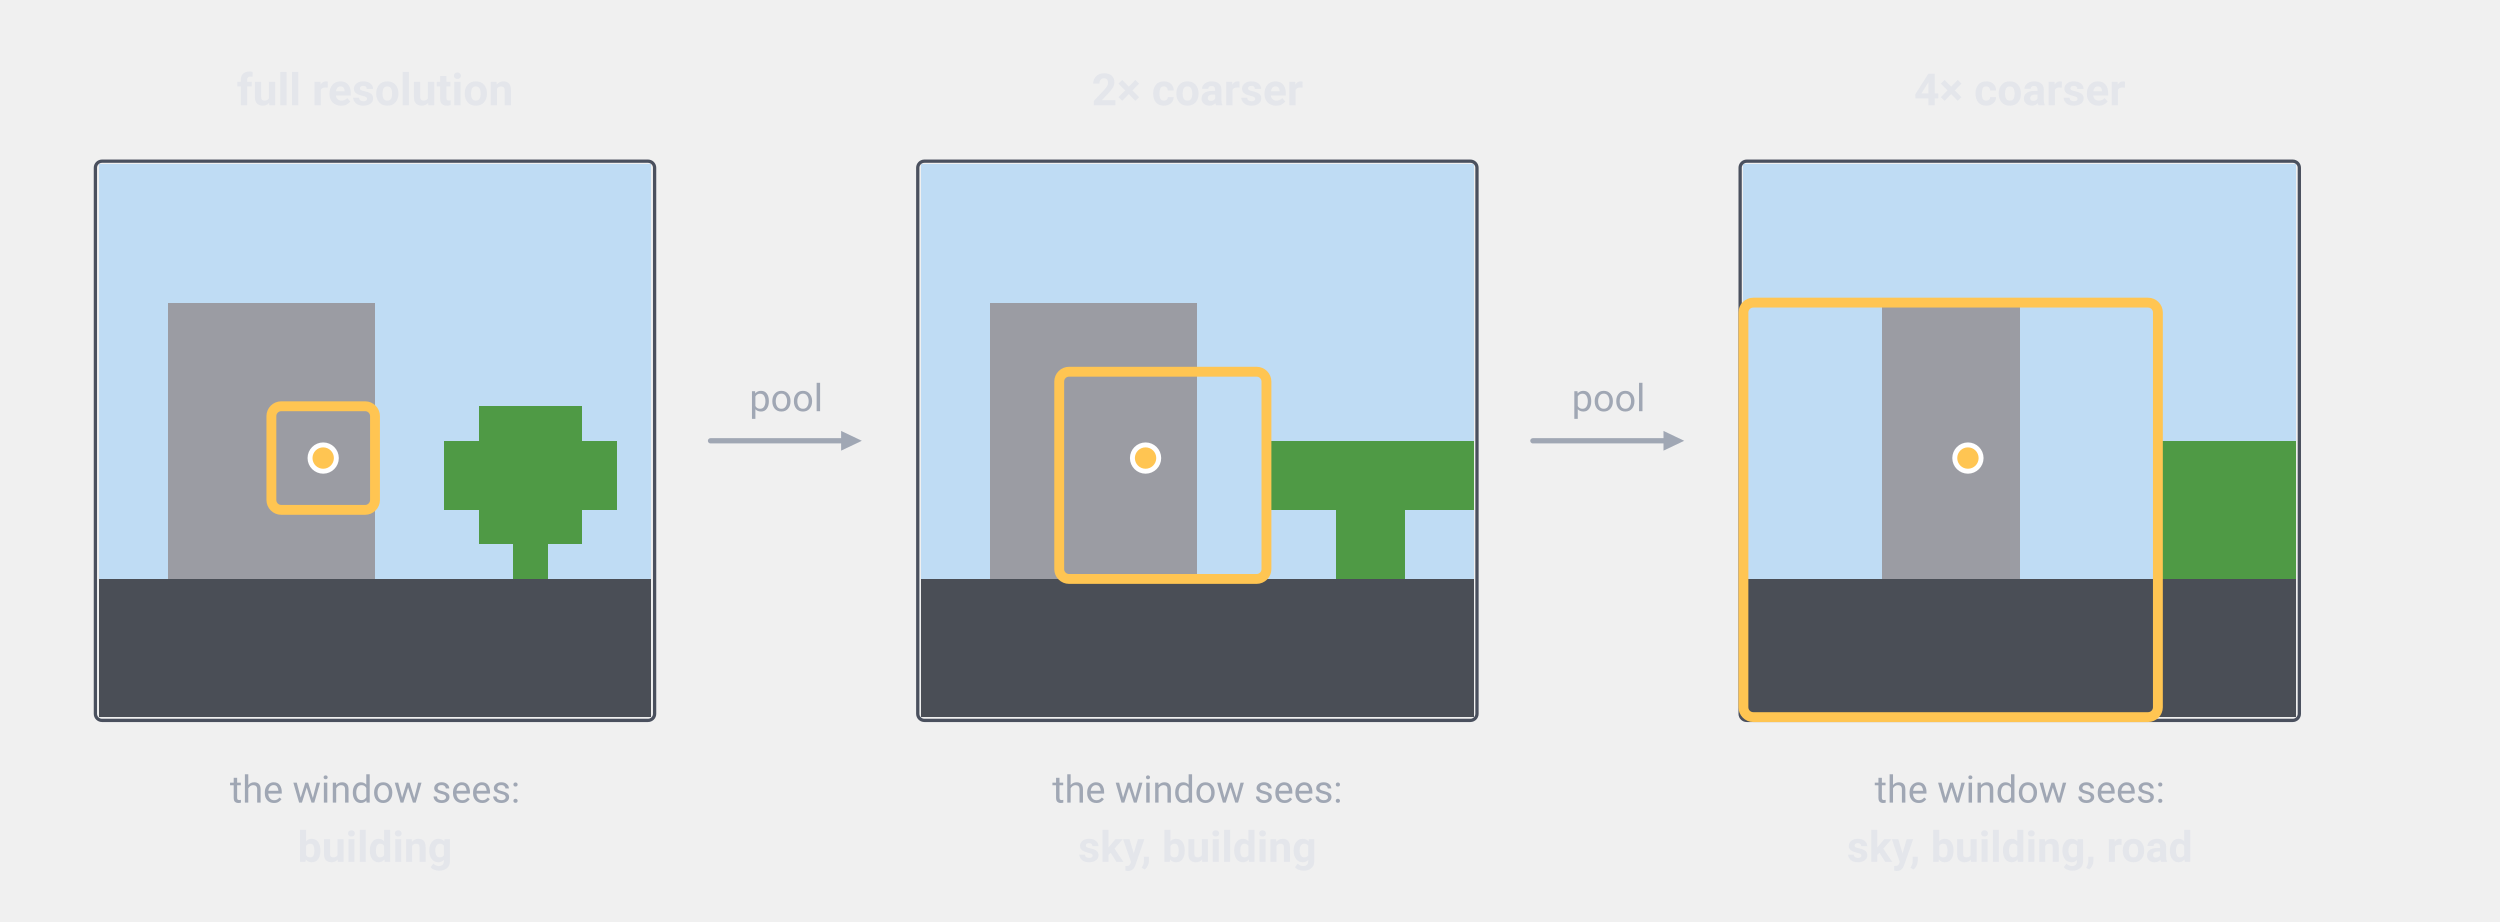
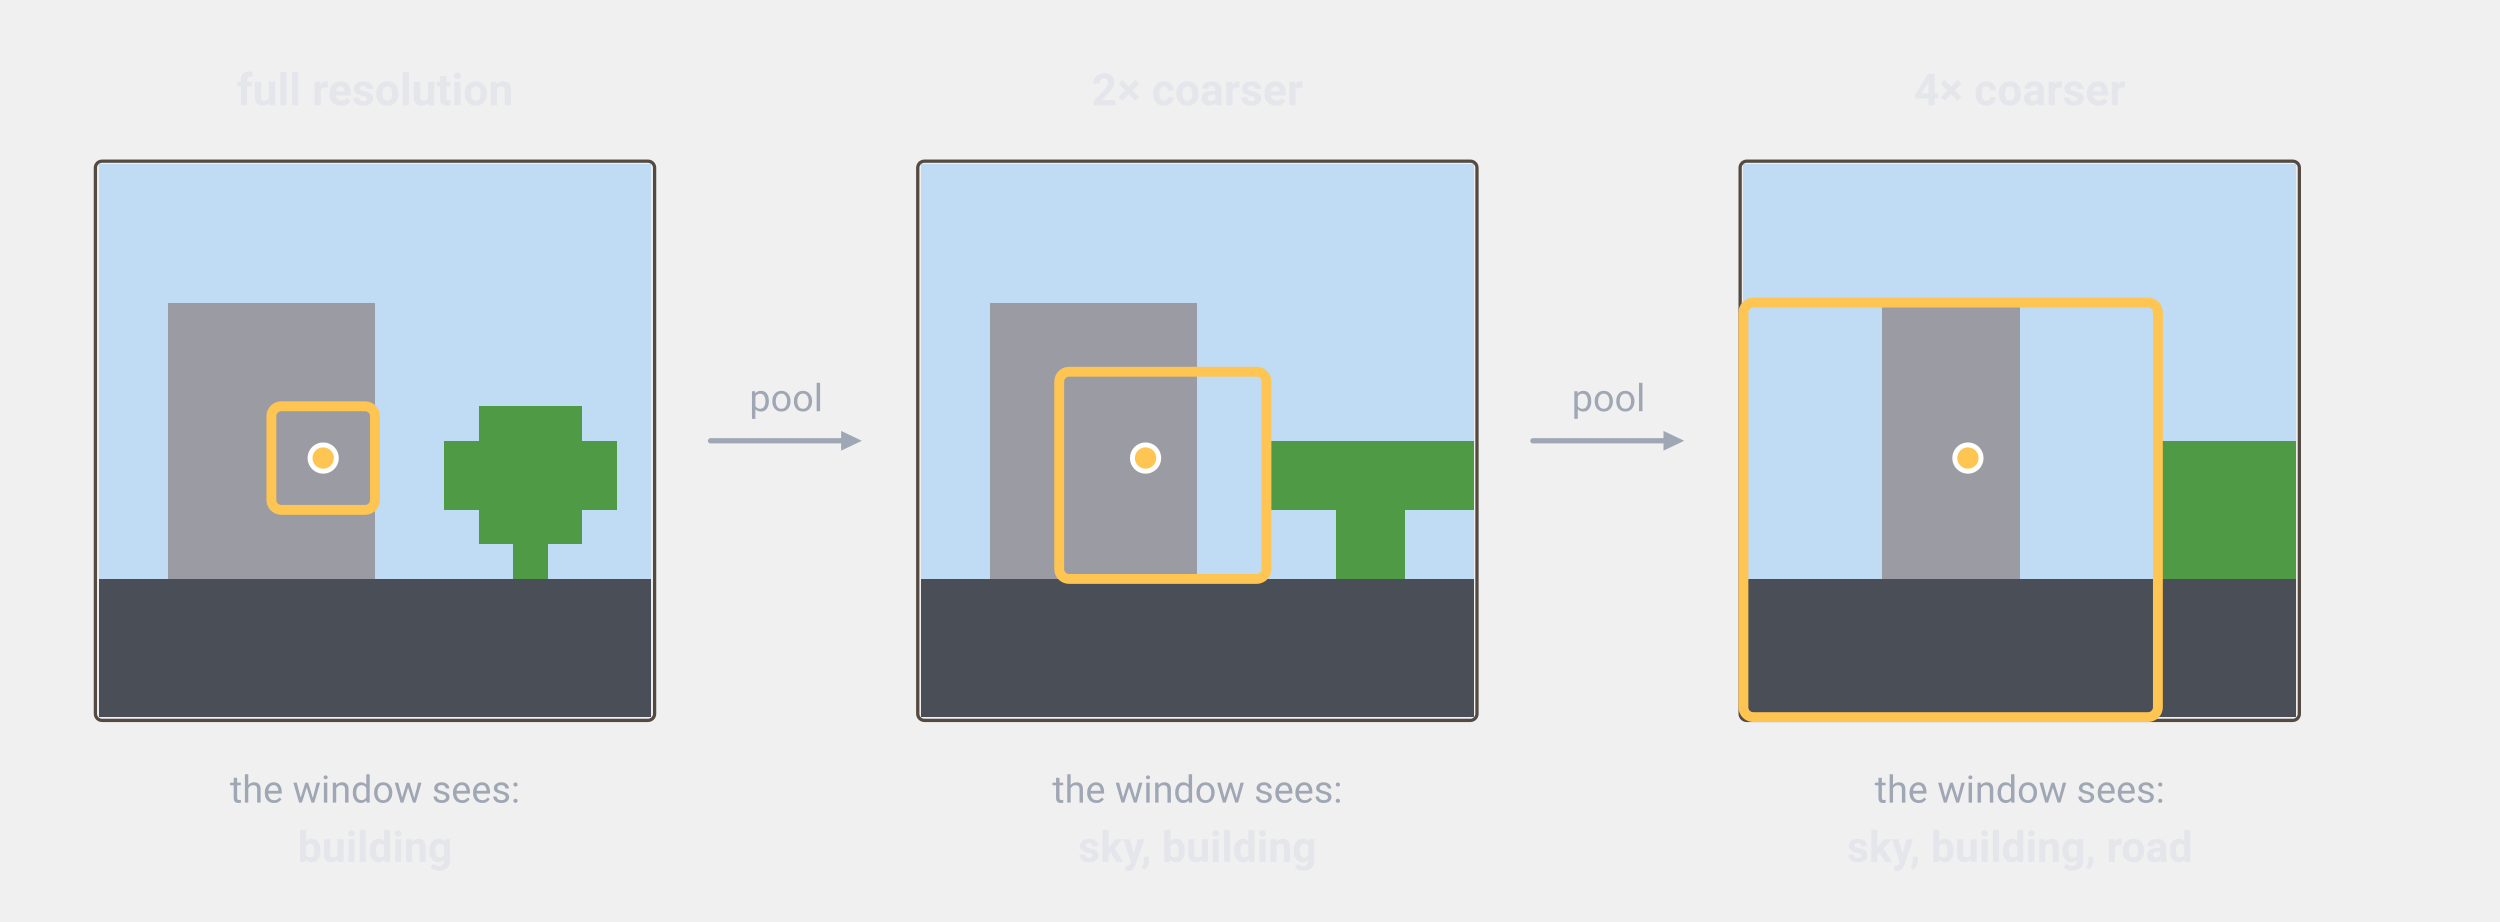
<svg xmlns="http://www.w3.org/2000/svg" viewBox="0 0 760 280" width="760" height="280" role="img" font-family="Roboto, 'Helvetica Neue', Helvetica, Arial, sans-serif">
  <text x="114" y="32" font-size="13.5" fill="#e4e6eb" text-anchor="middle" font-weight="bold">full resolution</text>
  <rect x="30" y="50" width="10.5" height="10.5" fill="#bfdcf4" shape-rendering="crispEdges" />
  <rect x="40.5" y="50" width="10.5" height="10.5" fill="#bfdcf4" shape-rendering="crispEdges" />
  <rect x="51" y="50" width="10.5" height="10.5" fill="#bfdcf4" shape-rendering="crispEdges" />
  <rect x="61.5" y="50" width="10.5" height="10.5" fill="#bfdcf4" shape-rendering="crispEdges" />
  <rect x="72" y="50" width="10.5" height="10.5" fill="#bfdcf4" shape-rendering="crispEdges" />
  <rect x="82.5" y="50" width="10.5" height="10.5" fill="#bfdcf4" shape-rendering="crispEdges" />
  <rect x="93" y="50" width="10.5" height="10.5" fill="#bfdcf4" shape-rendering="crispEdges" />
  <rect x="103.5" y="50" width="10.5" height="10.5" fill="#bfdcf4" shape-rendering="crispEdges" />
  <rect x="114" y="50" width="10.5" height="10.5" fill="#bfdcf4" shape-rendering="crispEdges" />
  <rect x="124.5" y="50" width="10.5" height="10.5" fill="#bfdcf4" shape-rendering="crispEdges" />
  <rect x="135" y="50" width="10.5" height="10.5" fill="#bfdcf4" shape-rendering="crispEdges" />
  <rect x="145.5" y="50" width="10.5" height="10.5" fill="#bfdcf4" shape-rendering="crispEdges" />
  <rect x="156" y="50" width="10.5" height="10.5" fill="#bfdcf4" shape-rendering="crispEdges" />
  <rect x="166.5" y="50" width="10.5" height="10.5" fill="#bfdcf4" shape-rendering="crispEdges" />
  <rect x="177" y="50" width="10.5" height="10.5" fill="#bfdcf4" shape-rendering="crispEdges" />
  <rect x="187.5" y="50" width="10.5" height="10.5" fill="#bfdcf4" shape-rendering="crispEdges" />
  <rect x="30" y="60.5" width="10.5" height="10.5" fill="#bfdcf4" shape-rendering="crispEdges" />
  <rect x="40.5" y="60.5" width="10.5" height="10.5" fill="#bfdcf4" shape-rendering="crispEdges" />
  <rect x="51" y="60.5" width="10.5" height="10.5" fill="#bfdcf4" shape-rendering="crispEdges" />
  <rect x="61.5" y="60.5" width="10.5" height="10.5" fill="#bfdcf4" shape-rendering="crispEdges" />
  <rect x="72" y="60.5" width="10.5" height="10.5" fill="#bfdcf4" shape-rendering="crispEdges" />
  <rect x="82.5" y="60.5" width="10.5" height="10.5" fill="#bfdcf4" shape-rendering="crispEdges" />
  <rect x="93" y="60.5" width="10.5" height="10.5" fill="#bfdcf4" shape-rendering="crispEdges" />
  <rect x="103.5" y="60.5" width="10.5" height="10.5" fill="#bfdcf4" shape-rendering="crispEdges" />
  <rect x="114" y="60.5" width="10.5" height="10.5" fill="#bfdcf4" shape-rendering="crispEdges" />
  <rect x="124.5" y="60.5" width="10.5" height="10.5" fill="#bfdcf4" shape-rendering="crispEdges" />
  <rect x="135" y="60.5" width="10.5" height="10.5" fill="#bfdcf4" shape-rendering="crispEdges" />
  <rect x="145.5" y="60.5" width="10.5" height="10.5" fill="#bfdcf4" shape-rendering="crispEdges" />
  <rect x="156" y="60.5" width="10.5" height="10.5" fill="#bfdcf4" shape-rendering="crispEdges" />
  <rect x="166.5" y="60.5" width="10.5" height="10.5" fill="#bfdcf4" shape-rendering="crispEdges" />
  <rect x="177" y="60.5" width="10.5" height="10.5" fill="#bfdcf4" shape-rendering="crispEdges" />
  <rect x="187.5" y="60.5" width="10.5" height="10.5" fill="#bfdcf4" shape-rendering="crispEdges" />
  <rect x="30" y="71" width="10.5" height="10.5" fill="#bfdcf4" shape-rendering="crispEdges" />
  <rect x="40.5" y="71" width="10.5" height="10.5" fill="#bfdcf4" shape-rendering="crispEdges" />
  <rect x="51" y="71" width="10.5" height="10.5" fill="#bfdcf4" shape-rendering="crispEdges" />
  <rect x="61.5" y="71" width="10.5" height="10.5" fill="#bfdcf4" shape-rendering="crispEdges" />
  <rect x="72" y="71" width="10.5" height="10.5" fill="#bfdcf4" shape-rendering="crispEdges" />
  <rect x="82.5" y="71" width="10.5" height="10.5" fill="#bfdcf4" shape-rendering="crispEdges" />
  <rect x="93" y="71" width="10.5" height="10.5" fill="#bfdcf4" shape-rendering="crispEdges" />
  <rect x="103.5" y="71" width="10.5" height="10.5" fill="#bfdcf4" shape-rendering="crispEdges" />
  <rect x="114" y="71" width="10.5" height="10.5" fill="#bfdcf4" shape-rendering="crispEdges" />
  <rect x="124.5" y="71" width="10.5" height="10.5" fill="#bfdcf4" shape-rendering="crispEdges" />
  <rect x="135" y="71" width="10.5" height="10.5" fill="#bfdcf4" shape-rendering="crispEdges" />
  <rect x="145.5" y="71" width="10.5" height="10.5" fill="#bfdcf4" shape-rendering="crispEdges" />
  <rect x="156" y="71" width="10.5" height="10.5" fill="#bfdcf4" shape-rendering="crispEdges" />
  <rect x="166.5" y="71" width="10.5" height="10.5" fill="#bfdcf4" shape-rendering="crispEdges" />
  <rect x="177" y="71" width="10.5" height="10.5" fill="#bfdcf4" shape-rendering="crispEdges" />
  <rect x="187.5" y="71" width="10.5" height="10.5" fill="#bfdcf4" shape-rendering="crispEdges" />
  <rect x="30" y="81.5" width="10.5" height="10.5" fill="#bfdcf4" shape-rendering="crispEdges" />
  <rect x="40.5" y="81.5" width="10.5" height="10.5" fill="#bfdcf4" shape-rendering="crispEdges" />
  <rect x="51" y="81.5" width="10.5" height="10.5" fill="#bfdcf4" shape-rendering="crispEdges" />
  <rect x="61.5" y="81.5" width="10.5" height="10.5" fill="#bfdcf4" shape-rendering="crispEdges" />
  <rect x="72" y="81.5" width="10.5" height="10.5" fill="#bfdcf4" shape-rendering="crispEdges" />
  <rect x="82.5" y="81.5" width="10.5" height="10.5" fill="#bfdcf4" shape-rendering="crispEdges" />
  <rect x="93" y="81.5" width="10.5" height="10.5" fill="#bfdcf4" shape-rendering="crispEdges" />
  <rect x="103.5" y="81.5" width="10.5" height="10.5" fill="#bfdcf4" shape-rendering="crispEdges" />
  <rect x="114" y="81.5" width="10.5" height="10.5" fill="#bfdcf4" shape-rendering="crispEdges" />
  <rect x="124.5" y="81.5" width="10.5" height="10.5" fill="#bfdcf4" shape-rendering="crispEdges" />
  <rect x="135" y="81.5" width="10.5" height="10.5" fill="#bfdcf4" shape-rendering="crispEdges" />
  <rect x="145.5" y="81.5" width="10.5" height="10.5" fill="#bfdcf4" shape-rendering="crispEdges" />
  <rect x="156" y="81.5" width="10.5" height="10.5" fill="#bfdcf4" shape-rendering="crispEdges" />
  <rect x="166.5" y="81.5" width="10.5" height="10.5" fill="#bfdcf4" shape-rendering="crispEdges" />
  <rect x="177" y="81.5" width="10.5" height="10.5" fill="#bfdcf4" shape-rendering="crispEdges" />
  <rect x="187.5" y="81.5" width="10.5" height="10.5" fill="#bfdcf4" shape-rendering="crispEdges" />
  <rect x="30" y="92" width="10.5" height="10.5" fill="#bfdcf4" shape-rendering="crispEdges" />
  <rect x="40.5" y="92" width="10.5" height="10.5" fill="#bfdcf4" shape-rendering="crispEdges" />
  <rect x="51" y="92" width="10.5" height="10.5" fill="#9b9ca3" shape-rendering="crispEdges" />
  <rect x="61.5" y="92" width="10.5" height="10.5" fill="#9b9ca3" shape-rendering="crispEdges" />
  <rect x="72" y="92" width="10.5" height="10.5" fill="#9b9ca3" shape-rendering="crispEdges" />
  <rect x="82.5" y="92" width="10.5" height="10.5" fill="#9b9ca3" shape-rendering="crispEdges" />
  <rect x="93" y="92" width="10.5" height="10.5" fill="#9b9ca3" shape-rendering="crispEdges" />
  <rect x="103.5" y="92" width="10.5" height="10.5" fill="#9b9ca3" shape-rendering="crispEdges" />
  <rect x="114" y="92" width="10.5" height="10.5" fill="#bfdcf4" shape-rendering="crispEdges" />
  <rect x="124.5" y="92" width="10.5" height="10.5" fill="#bfdcf4" shape-rendering="crispEdges" />
  <rect x="135" y="92" width="10.5" height="10.5" fill="#bfdcf4" shape-rendering="crispEdges" />
  <rect x="145.5" y="92" width="10.5" height="10.5" fill="#bfdcf4" shape-rendering="crispEdges" />
  <rect x="156" y="92" width="10.5" height="10.5" fill="#bfdcf4" shape-rendering="crispEdges" />
  <rect x="166.5" y="92" width="10.5" height="10.5" fill="#bfdcf4" shape-rendering="crispEdges" />
  <rect x="177" y="92" width="10.5" height="10.5" fill="#bfdcf4" shape-rendering="crispEdges" />
  <rect x="187.5" y="92" width="10.5" height="10.5" fill="#bfdcf4" shape-rendering="crispEdges" />
  <rect x="30" y="102.5" width="10.5" height="10.5" fill="#bfdcf4" shape-rendering="crispEdges" />
  <rect x="40.5" y="102.5" width="10.5" height="10.5" fill="#bfdcf4" shape-rendering="crispEdges" />
  <rect x="51" y="102.5" width="10.5" height="10.5" fill="#9b9ca3" shape-rendering="crispEdges" />
  <rect x="61.5" y="102.5" width="10.5" height="10.5" fill="#9b9ca3" shape-rendering="crispEdges" />
  <rect x="72" y="102.5" width="10.5" height="10.5" fill="#9b9ca3" shape-rendering="crispEdges" />
  <rect x="82.5" y="102.5" width="10.5" height="10.5" fill="#9b9ca3" shape-rendering="crispEdges" />
  <rect x="93" y="102.5" width="10.5" height="10.5" fill="#9b9ca3" shape-rendering="crispEdges" />
  <rect x="103.5" y="102.5" width="10.5" height="10.5" fill="#9b9ca3" shape-rendering="crispEdges" />
  <rect x="114" y="102.5" width="10.5" height="10.5" fill="#bfdcf4" shape-rendering="crispEdges" />
  <rect x="124.5" y="102.5" width="10.5" height="10.5" fill="#bfdcf4" shape-rendering="crispEdges" />
  <rect x="135" y="102.5" width="10.5" height="10.5" fill="#bfdcf4" shape-rendering="crispEdges" />
  <rect x="145.5" y="102.5" width="10.5" height="10.5" fill="#bfdcf4" shape-rendering="crispEdges" />
  <rect x="156" y="102.5" width="10.5" height="10.5" fill="#bfdcf4" shape-rendering="crispEdges" />
  <rect x="166.5" y="102.5" width="10.5" height="10.5" fill="#bfdcf4" shape-rendering="crispEdges" />
  <rect x="177" y="102.5" width="10.5" height="10.5" fill="#bfdcf4" shape-rendering="crispEdges" />
  <rect x="187.5" y="102.5" width="10.5" height="10.5" fill="#bfdcf4" shape-rendering="crispEdges" />
  <rect x="30" y="113" width="10.5" height="10.5" fill="#bfdcf4" shape-rendering="crispEdges" />
  <rect x="40.5" y="113" width="10.5" height="10.5" fill="#bfdcf4" shape-rendering="crispEdges" />
  <rect x="51" y="113" width="10.5" height="10.5" fill="#9b9ca3" shape-rendering="crispEdges" />
  <rect x="61.5" y="113" width="10.5" height="10.5" fill="#9b9ca3" shape-rendering="crispEdges" />
  <rect x="72" y="113" width="10.5" height="10.5" fill="#9b9ca3" shape-rendering="crispEdges" />
  <rect x="82.5" y="113" width="10.5" height="10.5" fill="#9b9ca3" shape-rendering="crispEdges" />
  <rect x="93" y="113" width="10.5" height="10.5" fill="#9b9ca3" shape-rendering="crispEdges" />
  <rect x="103.5" y="113" width="10.5" height="10.5" fill="#9b9ca3" shape-rendering="crispEdges" />
  <rect x="114" y="113" width="10.5" height="10.5" fill="#bfdcf4" shape-rendering="crispEdges" />
  <rect x="124.5" y="113" width="10.5" height="10.5" fill="#bfdcf4" shape-rendering="crispEdges" />
  <rect x="135" y="113" width="10.5" height="10.5" fill="#bfdcf4" shape-rendering="crispEdges" />
  <rect x="145.5" y="113" width="10.5" height="10.5" fill="#bfdcf4" shape-rendering="crispEdges" />
  <rect x="156" y="113" width="10.5" height="10.5" fill="#bfdcf4" shape-rendering="crispEdges" />
  <rect x="166.5" y="113" width="10.5" height="10.5" fill="#bfdcf4" shape-rendering="crispEdges" />
  <rect x="177" y="113" width="10.5" height="10.5" fill="#bfdcf4" shape-rendering="crispEdges" />
  <rect x="187.5" y="113" width="10.5" height="10.5" fill="#bfdcf4" shape-rendering="crispEdges" />
  <rect x="30" y="123.5" width="10.5" height="10.5" fill="#bfdcf4" shape-rendering="crispEdges" />
  <rect x="40.5" y="123.5" width="10.5" height="10.5" fill="#bfdcf4" shape-rendering="crispEdges" />
  <rect x="51" y="123.5" width="10.5" height="10.5" fill="#9b9ca3" shape-rendering="crispEdges" />
  <rect x="61.5" y="123.5" width="10.5" height="10.5" fill="#9b9ca3" shape-rendering="crispEdges" />
  <rect x="72" y="123.5" width="10.5" height="10.5" fill="#9b9ca3" shape-rendering="crispEdges" />
  <rect x="82.5" y="123.5" width="10.5" height="10.5" fill="#9b9ca3" shape-rendering="crispEdges" />
  <rect x="93" y="123.5" width="10.5" height="10.5" fill="#9b9ca3" shape-rendering="crispEdges" />
  <rect x="103.5" y="123.5" width="10.5" height="10.5" fill="#9b9ca3" shape-rendering="crispEdges" />
  <rect x="114" y="123.5" width="10.5" height="10.5" fill="#bfdcf4" shape-rendering="crispEdges" />
  <rect x="124.5" y="123.5" width="10.5" height="10.5" fill="#bfdcf4" shape-rendering="crispEdges" />
  <rect x="135" y="123.5" width="10.5" height="10.5" fill="#bfdcf4" shape-rendering="crispEdges" />
  <rect x="145.5" y="123.5" width="10.5" height="10.5" fill="#4f9a45" shape-rendering="crispEdges" />
  <rect x="156" y="123.5" width="10.5" height="10.5" fill="#4f9a45" shape-rendering="crispEdges" />
  <rect x="166.5" y="123.5" width="10.5" height="10.5" fill="#4f9a45" shape-rendering="crispEdges" />
  <rect x="177" y="123.5" width="10.5" height="10.5" fill="#bfdcf4" shape-rendering="crispEdges" />
  <rect x="187.5" y="123.5" width="10.5" height="10.5" fill="#bfdcf4" shape-rendering="crispEdges" />
  <rect x="30" y="134" width="10.5" height="10.5" fill="#bfdcf4" shape-rendering="crispEdges" />
  <rect x="40.5" y="134" width="10.5" height="10.5" fill="#bfdcf4" shape-rendering="crispEdges" />
  <rect x="51" y="134" width="10.5" height="10.5" fill="#9b9ca3" shape-rendering="crispEdges" />
  <rect x="61.5" y="134" width="10.5" height="10.5" fill="#9b9ca3" shape-rendering="crispEdges" />
  <rect x="72" y="134" width="10.5" height="10.5" fill="#9b9ca3" shape-rendering="crispEdges" />
  <rect x="82.5" y="134" width="10.5" height="10.5" fill="#9b9ca3" shape-rendering="crispEdges" />
  <rect x="93" y="134" width="10.5" height="10.5" fill="#9b9ca3" shape-rendering="crispEdges" />
  <rect x="103.5" y="134" width="10.5" height="10.5" fill="#9b9ca3" shape-rendering="crispEdges" />
  <rect x="114" y="134" width="10.5" height="10.5" fill="#bfdcf4" shape-rendering="crispEdges" />
  <rect x="124.5" y="134" width="10.5" height="10.5" fill="#bfdcf4" shape-rendering="crispEdges" />
  <rect x="135" y="134" width="10.5" height="10.5" fill="#4f9a45" shape-rendering="crispEdges" />
  <rect x="145.5" y="134" width="10.5" height="10.5" fill="#4f9a45" shape-rendering="crispEdges" />
  <rect x="156" y="134" width="10.5" height="10.5" fill="#4f9a45" shape-rendering="crispEdges" />
  <rect x="166.5" y="134" width="10.5" height="10.5" fill="#4f9a45" shape-rendering="crispEdges" />
  <rect x="177" y="134" width="10.5" height="10.5" fill="#4f9a45" shape-rendering="crispEdges" />
  <rect x="187.5" y="134" width="10.5" height="10.5" fill="#bfdcf4" shape-rendering="crispEdges" />
  <rect x="30" y="144.5" width="10.5" height="10.5" fill="#bfdcf4" shape-rendering="crispEdges" />
  <rect x="40.5" y="144.5" width="10.5" height="10.5" fill="#bfdcf4" shape-rendering="crispEdges" />
  <rect x="51" y="144.5" width="10.5" height="10.5" fill="#9b9ca3" shape-rendering="crispEdges" />
  <rect x="61.5" y="144.5" width="10.5" height="10.5" fill="#9b9ca3" shape-rendering="crispEdges" />
  <rect x="72" y="144.5" width="10.5" height="10.5" fill="#9b9ca3" shape-rendering="crispEdges" />
  <rect x="82.5" y="144.5" width="10.5" height="10.5" fill="#9b9ca3" shape-rendering="crispEdges" />
  <rect x="93" y="144.5" width="10.5" height="10.5" fill="#9b9ca3" shape-rendering="crispEdges" />
  <rect x="103.5" y="144.5" width="10.5" height="10.5" fill="#9b9ca3" shape-rendering="crispEdges" />
  <rect x="114" y="144.5" width="10.5" height="10.5" fill="#bfdcf4" shape-rendering="crispEdges" />
  <rect x="124.5" y="144.5" width="10.5" height="10.5" fill="#bfdcf4" shape-rendering="crispEdges" />
  <rect x="135" y="144.5" width="10.5" height="10.5" fill="#4f9a45" shape-rendering="crispEdges" />
  <rect x="145.5" y="144.5" width="10.5" height="10.5" fill="#4f9a45" shape-rendering="crispEdges" />
  <rect x="156" y="144.5" width="10.5" height="10.5" fill="#4f9a45" shape-rendering="crispEdges" />
  <rect x="166.5" y="144.5" width="10.5" height="10.5" fill="#4f9a45" shape-rendering="crispEdges" />
  <rect x="177" y="144.5" width="10.5" height="10.5" fill="#4f9a45" shape-rendering="crispEdges" />
  <rect x="187.5" y="144.5" width="10.5" height="10.5" fill="#bfdcf4" shape-rendering="crispEdges" />
  <rect x="30" y="155" width="10.5" height="10.5" fill="#bfdcf4" shape-rendering="crispEdges" />
  <rect x="40.5" y="155" width="10.5" height="10.5" fill="#bfdcf4" shape-rendering="crispEdges" />
  <rect x="51" y="155" width="10.5" height="10.5" fill="#9b9ca3" shape-rendering="crispEdges" />
  <rect x="61.5" y="155" width="10.5" height="10.5" fill="#9b9ca3" shape-rendering="crispEdges" />
  <rect x="72" y="155" width="10.5" height="10.5" fill="#9b9ca3" shape-rendering="crispEdges" />
  <rect x="82.5" y="155" width="10.5" height="10.5" fill="#9b9ca3" shape-rendering="crispEdges" />
  <rect x="93" y="155" width="10.5" height="10.5" fill="#9b9ca3" shape-rendering="crispEdges" />
  <rect x="103.5" y="155" width="10.5" height="10.5" fill="#9b9ca3" shape-rendering="crispEdges" />
  <rect x="114" y="155" width="10.5" height="10.5" fill="#bfdcf4" shape-rendering="crispEdges" />
  <rect x="124.5" y="155" width="10.5" height="10.5" fill="#bfdcf4" shape-rendering="crispEdges" />
  <rect x="135" y="155" width="10.5" height="10.5" fill="#bfdcf4" shape-rendering="crispEdges" />
  <rect x="145.5" y="155" width="10.5" height="10.5" fill="#4f9a45" shape-rendering="crispEdges" />
  <rect x="156" y="155" width="10.5" height="10.5" fill="#4f9a45" shape-rendering="crispEdges" />
  <rect x="166.5" y="155" width="10.5" height="10.5" fill="#4f9a45" shape-rendering="crispEdges" />
  <rect x="177" y="155" width="10.5" height="10.5" fill="#bfdcf4" shape-rendering="crispEdges" />
  <rect x="187.5" y="155" width="10.5" height="10.5" fill="#bfdcf4" shape-rendering="crispEdges" />
  <rect x="30" y="165.5" width="10.5" height="10.5" fill="#bfdcf4" shape-rendering="crispEdges" />
  <rect x="40.5" y="165.5" width="10.5" height="10.5" fill="#bfdcf4" shape-rendering="crispEdges" />
  <rect x="51" y="165.5" width="10.5" height="10.5" fill="#9b9ca3" shape-rendering="crispEdges" />
  <rect x="61.5" y="165.5" width="10.5" height="10.5" fill="#9b9ca3" shape-rendering="crispEdges" />
  <rect x="72" y="165.5" width="10.5" height="10.5" fill="#9b9ca3" shape-rendering="crispEdges" />
  <rect x="82.5" y="165.5" width="10.5" height="10.5" fill="#9b9ca3" shape-rendering="crispEdges" />
  <rect x="93" y="165.5" width="10.5" height="10.5" fill="#9b9ca3" shape-rendering="crispEdges" />
  <rect x="103.5" y="165.5" width="10.5" height="10.5" fill="#9b9ca3" shape-rendering="crispEdges" />
  <rect x="114" y="165.5" width="10.5" height="10.5" fill="#bfdcf4" shape-rendering="crispEdges" />
  <rect x="124.5" y="165.5" width="10.5" height="10.5" fill="#bfdcf4" shape-rendering="crispEdges" />
  <rect x="135" y="165.5" width="10.5" height="10.5" fill="#bfdcf4" shape-rendering="crispEdges" />
  <rect x="145.5" y="165.5" width="10.5" height="10.5" fill="#bfdcf4" shape-rendering="crispEdges" />
  <rect x="156" y="165.5" width="10.5" height="10.5" fill="#4f9a45" shape-rendering="crispEdges" />
  <rect x="166.5" y="165.5" width="10.5" height="10.5" fill="#bfdcf4" shape-rendering="crispEdges" />
  <rect x="177" y="165.5" width="10.5" height="10.5" fill="#bfdcf4" shape-rendering="crispEdges" />
  <rect x="187.5" y="165.5" width="10.5" height="10.5" fill="#bfdcf4" shape-rendering="crispEdges" />
  <rect x="30" y="176" width="10.5" height="10.5" fill="#4a4e56" shape-rendering="crispEdges" />
  <rect x="40.5" y="176" width="10.5" height="10.5" fill="#4a4e56" shape-rendering="crispEdges" />
  <rect x="51" y="176" width="10.5" height="10.5" fill="#4a4e56" shape-rendering="crispEdges" />
  <rect x="61.5" y="176" width="10.5" height="10.5" fill="#4a4e56" shape-rendering="crispEdges" />
  <rect x="72" y="176" width="10.5" height="10.5" fill="#4a4e56" shape-rendering="crispEdges" />
  <rect x="82.5" y="176" width="10.5" height="10.5" fill="#4a4e56" shape-rendering="crispEdges" />
  <rect x="93" y="176" width="10.5" height="10.5" fill="#4a4e56" shape-rendering="crispEdges" />
  <rect x="103.5" y="176" width="10.5" height="10.5" fill="#4a4e56" shape-rendering="crispEdges" />
  <rect x="114" y="176" width="10.5" height="10.5" fill="#4a4e56" shape-rendering="crispEdges" />
  <rect x="124.5" y="176" width="10.5" height="10.5" fill="#4a4e56" shape-rendering="crispEdges" />
  <rect x="135" y="176" width="10.5" height="10.5" fill="#4a4e56" shape-rendering="crispEdges" />
  <rect x="145.5" y="176" width="10.5" height="10.5" fill="#4a4e56" shape-rendering="crispEdges" />
  <rect x="156" y="176" width="10.5" height="10.5" fill="#4a4e56" shape-rendering="crispEdges" />
  <rect x="166.5" y="176" width="10.5" height="10.5" fill="#4a4e56" shape-rendering="crispEdges" />
  <rect x="177" y="176" width="10.5" height="10.5" fill="#4a4e56" shape-rendering="crispEdges" />
  <rect x="187.5" y="176" width="10.5" height="10.5" fill="#4a4e56" shape-rendering="crispEdges" />
  <rect x="30" y="186.5" width="10.5" height="10.5" fill="#4a4e56" shape-rendering="crispEdges" />
  <rect x="40.5" y="186.5" width="10.5" height="10.5" fill="#4a4e56" shape-rendering="crispEdges" />
  <rect x="51" y="186.5" width="10.5" height="10.5" fill="#4a4e56" shape-rendering="crispEdges" />
  <rect x="61.5" y="186.5" width="10.5" height="10.5" fill="#4a4e56" shape-rendering="crispEdges" />
  <rect x="72" y="186.5" width="10.5" height="10.5" fill="#4a4e56" shape-rendering="crispEdges" />
  <rect x="82.5" y="186.5" width="10.5" height="10.5" fill="#4a4e56" shape-rendering="crispEdges" />
  <rect x="93" y="186.5" width="10.5" height="10.5" fill="#4a4e56" shape-rendering="crispEdges" />
  <rect x="103.5" y="186.5" width="10.5" height="10.5" fill="#4a4e56" shape-rendering="crispEdges" />
  <rect x="114" y="186.5" width="10.5" height="10.5" fill="#4a4e56" shape-rendering="crispEdges" />
  <rect x="124.5" y="186.5" width="10.5" height="10.5" fill="#4a4e56" shape-rendering="crispEdges" />
  <rect x="135" y="186.5" width="10.5" height="10.5" fill="#4a4e56" shape-rendering="crispEdges" />
  <rect x="145.5" y="186.5" width="10.5" height="10.5" fill="#4a4e56" shape-rendering="crispEdges" />
  <rect x="156" y="186.5" width="10.5" height="10.5" fill="#4a4e56" shape-rendering="crispEdges" />
  <rect x="166.5" y="186.5" width="10.5" height="10.5" fill="#4a4e56" shape-rendering="crispEdges" />
  <rect x="177" y="186.5" width="10.5" height="10.5" fill="#4a4e56" shape-rendering="crispEdges" />
  <rect x="187.5" y="186.5" width="10.5" height="10.5" fill="#4a4e56" shape-rendering="crispEdges" />
  <rect x="30" y="197" width="10.5" height="10.5" fill="#4a4e56" shape-rendering="crispEdges" />
  <rect x="40.5" y="197" width="10.5" height="10.5" fill="#4a4e56" shape-rendering="crispEdges" />
  <rect x="51" y="197" width="10.5" height="10.5" fill="#4a4e56" shape-rendering="crispEdges" />
  <rect x="61.5" y="197" width="10.5" height="10.5" fill="#4a4e56" shape-rendering="crispEdges" />
  <rect x="72" y="197" width="10.5" height="10.5" fill="#4a4e56" shape-rendering="crispEdges" />
  <rect x="82.5" y="197" width="10.5" height="10.5" fill="#4a4e56" shape-rendering="crispEdges" />
  <rect x="93" y="197" width="10.5" height="10.5" fill="#4a4e56" shape-rendering="crispEdges" />
  <rect x="103.5" y="197" width="10.5" height="10.5" fill="#4a4e56" shape-rendering="crispEdges" />
  <rect x="114" y="197" width="10.5" height="10.5" fill="#4a4e56" shape-rendering="crispEdges" />
  <rect x="124.5" y="197" width="10.5" height="10.5" fill="#4a4e56" shape-rendering="crispEdges" />
  <rect x="135" y="197" width="10.5" height="10.5" fill="#4a4e56" shape-rendering="crispEdges" />
  <rect x="145.5" y="197" width="10.5" height="10.5" fill="#4a4e56" shape-rendering="crispEdges" />
  <rect x="156" y="197" width="10.5" height="10.5" fill="#4a4e56" shape-rendering="crispEdges" />
  <rect x="166.5" y="197" width="10.5" height="10.5" fill="#4a4e56" shape-rendering="crispEdges" />
  <rect x="177" y="197" width="10.5" height="10.5" fill="#4a4e56" shape-rendering="crispEdges" />
  <rect x="187.5" y="197" width="10.5" height="10.5" fill="#4a4e56" shape-rendering="crispEdges" />
  <rect x="30" y="207.5" width="10.5" height="10.5" fill="#4a4e56" shape-rendering="crispEdges" />
  <rect x="40.5" y="207.5" width="10.5" height="10.5" fill="#4a4e56" shape-rendering="crispEdges" />
  <rect x="51" y="207.5" width="10.5" height="10.5" fill="#4a4e56" shape-rendering="crispEdges" />
  <rect x="61.5" y="207.5" width="10.5" height="10.5" fill="#4a4e56" shape-rendering="crispEdges" />
  <rect x="72" y="207.5" width="10.5" height="10.5" fill="#4a4e56" shape-rendering="crispEdges" />
  <rect x="82.5" y="207.5" width="10.5" height="10.5" fill="#4a4e56" shape-rendering="crispEdges" />
  <rect x="93" y="207.5" width="10.5" height="10.5" fill="#4a4e56" shape-rendering="crispEdges" />
  <rect x="103.5" y="207.5" width="10.5" height="10.5" fill="#4a4e56" shape-rendering="crispEdges" />
  <rect x="114" y="207.5" width="10.5" height="10.5" fill="#4a4e56" shape-rendering="crispEdges" />
  <rect x="124.5" y="207.5" width="10.5" height="10.5" fill="#4a4e56" shape-rendering="crispEdges" />
  <rect x="135" y="207.5" width="10.5" height="10.5" fill="#4a4e56" shape-rendering="crispEdges" />
  <rect x="145.5" y="207.5" width="10.5" height="10.5" fill="#4a4e56" shape-rendering="crispEdges" />
  <rect x="156" y="207.5" width="10.5" height="10.5" fill="#4a4e56" shape-rendering="crispEdges" />
  <rect x="166.5" y="207.5" width="10.5" height="10.5" fill="#4a4e56" shape-rendering="crispEdges" />
  <rect x="177" y="207.5" width="10.5" height="10.5" fill="#4a4e56" shape-rendering="crispEdges" />
  <rect x="187.5" y="207.5" width="10.5" height="10.5" fill="#4a4e56" shape-rendering="crispEdges" />
-   <rect x="29" y="49" width="170" height="170" rx="2" fill="none" stroke="#4a505e" stroke-width="1" />
+   <rect x="29" y="49" width="170" height="170" rx="2" fill="none" stroke="#544a42" stroke-width="1" />
  <rect x="82.5" y="123.5" width="31.5" height="31.5" rx="3" fill="none" stroke="#ffc552" stroke-width="3" />
  <circle cx="98.25" cy="139.25" r="4" fill="#ffc552" stroke="#ffffff" stroke-width="1.5" />
  <text x="114" y="244" font-size="11.5" fill="#a0a7b4" text-anchor="middle" font-weight="normal">the window sees:</text>
  <text x="114" y="262" font-size="13" fill="#e4e6eb" text-anchor="middle" font-weight="bold">building</text>
  <g>
    <line x1="216" y1="134" x2="257.8" y2="134" stroke="#a0a7b4" stroke-width="1.6" stroke-linecap="round" />
    <polygon points="262,134 255.7,137.0 255.7,131.0" fill="#a0a7b4" />
  </g>
  <text x="239" y="125" font-size="11.5" fill="#a0a7b4" text-anchor="middle" font-weight="normal">pool</text>
  <text x="364" y="32" font-size="13.5" fill="#e4e6eb" text-anchor="middle" font-weight="bold">2× coarser</text>
  <rect x="280" y="50" width="21" height="21" fill="#bfdcf4" shape-rendering="crispEdges" />
  <rect x="301" y="50" width="21" height="21" fill="#bfdcf4" shape-rendering="crispEdges" />
  <rect x="322" y="50" width="21" height="21" fill="#bfdcf4" shape-rendering="crispEdges" />
  <rect x="343" y="50" width="21" height="21" fill="#bfdcf4" shape-rendering="crispEdges" />
  <rect x="364" y="50" width="21" height="21" fill="#bfdcf4" shape-rendering="crispEdges" />
  <rect x="385" y="50" width="21" height="21" fill="#bfdcf4" shape-rendering="crispEdges" />
  <rect x="406" y="50" width="21" height="21" fill="#bfdcf4" shape-rendering="crispEdges" />
  <rect x="427" y="50" width="21" height="21" fill="#bfdcf4" shape-rendering="crispEdges" />
  <rect x="280" y="71" width="21" height="21" fill="#bfdcf4" shape-rendering="crispEdges" />
  <rect x="301" y="71" width="21" height="21" fill="#bfdcf4" shape-rendering="crispEdges" />
  <rect x="322" y="71" width="21" height="21" fill="#bfdcf4" shape-rendering="crispEdges" />
  <rect x="343" y="71" width="21" height="21" fill="#bfdcf4" shape-rendering="crispEdges" />
  <rect x="364" y="71" width="21" height="21" fill="#bfdcf4" shape-rendering="crispEdges" />
  <rect x="385" y="71" width="21" height="21" fill="#bfdcf4" shape-rendering="crispEdges" />
  <rect x="406" y="71" width="21" height="21" fill="#bfdcf4" shape-rendering="crispEdges" />
  <rect x="427" y="71" width="21" height="21" fill="#bfdcf4" shape-rendering="crispEdges" />
  <rect x="280" y="92" width="21" height="21" fill="#bfdcf4" shape-rendering="crispEdges" />
  <rect x="301" y="92" width="21" height="21" fill="#9b9ca3" shape-rendering="crispEdges" />
  <rect x="322" y="92" width="21" height="21" fill="#9b9ca3" shape-rendering="crispEdges" />
  <rect x="343" y="92" width="21" height="21" fill="#9b9ca3" shape-rendering="crispEdges" />
  <rect x="364" y="92" width="21" height="21" fill="#bfdcf4" shape-rendering="crispEdges" />
  <rect x="385" y="92" width="21" height="21" fill="#bfdcf4" shape-rendering="crispEdges" />
  <rect x="406" y="92" width="21" height="21" fill="#bfdcf4" shape-rendering="crispEdges" />
  <rect x="427" y="92" width="21" height="21" fill="#bfdcf4" shape-rendering="crispEdges" />
  <rect x="280" y="113" width="21" height="21" fill="#bfdcf4" shape-rendering="crispEdges" />
  <rect x="301" y="113" width="21" height="21" fill="#9b9ca3" shape-rendering="crispEdges" />
  <rect x="322" y="113" width="21" height="21" fill="#9b9ca3" shape-rendering="crispEdges" />
  <rect x="343" y="113" width="21" height="21" fill="#9b9ca3" shape-rendering="crispEdges" />
  <rect x="364" y="113" width="21" height="21" fill="#bfdcf4" shape-rendering="crispEdges" />
  <rect x="385" y="113" width="21" height="21" fill="#bfdcf4" shape-rendering="crispEdges" />
  <rect x="406" y="113" width="21" height="21" fill="#bfdcf4" shape-rendering="crispEdges" />
  <rect x="427" y="113" width="21" height="21" fill="#bfdcf4" shape-rendering="crispEdges" />
  <rect x="280" y="134" width="21" height="21" fill="#bfdcf4" shape-rendering="crispEdges" />
  <rect x="301" y="134" width="21" height="21" fill="#9b9ca3" shape-rendering="crispEdges" />
  <rect x="322" y="134" width="21" height="21" fill="#9b9ca3" shape-rendering="crispEdges" />
  <rect x="343" y="134" width="21" height="21" fill="#9b9ca3" shape-rendering="crispEdges" />
  <rect x="364" y="134" width="21" height="21" fill="#bfdcf4" shape-rendering="crispEdges" />
  <rect x="385" y="134" width="21" height="21" fill="#4f9a45" shape-rendering="crispEdges" />
  <rect x="406" y="134" width="21" height="21" fill="#4f9a45" shape-rendering="crispEdges" />
  <rect x="427" y="134" width="21" height="21" fill="#4f9a45" shape-rendering="crispEdges" />
  <rect x="280" y="155" width="21" height="21" fill="#bfdcf4" shape-rendering="crispEdges" />
  <rect x="301" y="155" width="21" height="21" fill="#9b9ca3" shape-rendering="crispEdges" />
  <rect x="322" y="155" width="21" height="21" fill="#9b9ca3" shape-rendering="crispEdges" />
  <rect x="343" y="155" width="21" height="21" fill="#9b9ca3" shape-rendering="crispEdges" />
  <rect x="364" y="155" width="21" height="21" fill="#bfdcf4" shape-rendering="crispEdges" />
  <rect x="385" y="155" width="21" height="21" fill="#bfdcf4" shape-rendering="crispEdges" />
  <rect x="406" y="155" width="21" height="21" fill="#4f9a45" shape-rendering="crispEdges" />
  <rect x="427" y="155" width="21" height="21" fill="#bfdcf4" shape-rendering="crispEdges" />
  <rect x="280" y="176" width="21" height="21" fill="#4a4e56" shape-rendering="crispEdges" />
  <rect x="301" y="176" width="21" height="21" fill="#4a4e56" shape-rendering="crispEdges" />
  <rect x="322" y="176" width="21" height="21" fill="#4a4e56" shape-rendering="crispEdges" />
  <rect x="343" y="176" width="21" height="21" fill="#4a4e56" shape-rendering="crispEdges" />
  <rect x="364" y="176" width="21" height="21" fill="#4a4e56" shape-rendering="crispEdges" />
  <rect x="385" y="176" width="21" height="21" fill="#4a4e56" shape-rendering="crispEdges" />
  <rect x="406" y="176" width="21" height="21" fill="#4a4e56" shape-rendering="crispEdges" />
  <rect x="427" y="176" width="21" height="21" fill="#4a4e56" shape-rendering="crispEdges" />
  <rect x="280" y="197" width="21" height="21" fill="#4a4e56" shape-rendering="crispEdges" />
  <rect x="301" y="197" width="21" height="21" fill="#4a4e56" shape-rendering="crispEdges" />
  <rect x="322" y="197" width="21" height="21" fill="#4a4e56" shape-rendering="crispEdges" />
  <rect x="343" y="197" width="21" height="21" fill="#4a4e56" shape-rendering="crispEdges" />
  <rect x="364" y="197" width="21" height="21" fill="#4a4e56" shape-rendering="crispEdges" />
  <rect x="385" y="197" width="21" height="21" fill="#4a4e56" shape-rendering="crispEdges" />
  <rect x="406" y="197" width="21" height="21" fill="#4a4e56" shape-rendering="crispEdges" />
  <rect x="427" y="197" width="21" height="21" fill="#4a4e56" shape-rendering="crispEdges" />
-   <rect x="279" y="49" width="170" height="170" rx="2" fill="none" stroke="#4a505e" stroke-width="1" />
+   <rect x="279" y="49" width="170" height="170" rx="2" fill="none" stroke="#544a42" stroke-width="1" />
  <rect x="322" y="113" width="63" height="63" rx="3" fill="none" stroke="#ffc552" stroke-width="3" />
  <circle cx="348.25" cy="139.25" r="4" fill="#ffc552" stroke="#ffffff" stroke-width="1.5" />
  <text x="364" y="244" font-size="11.5" fill="#a0a7b4" text-anchor="middle" font-weight="normal">the window sees:</text>
  <text x="364" y="262" font-size="13" fill="#e4e6eb" text-anchor="middle" font-weight="bold">sky, building</text>
  <g>
    <line x1="466" y1="134" x2="507.8" y2="134" stroke="#a0a7b4" stroke-width="1.6" stroke-linecap="round" />
    <polygon points="512,134 505.7,137.0 505.7,131.0" fill="#a0a7b4" />
  </g>
  <text x="489" y="125" font-size="11.5" fill="#a0a7b4" text-anchor="middle" font-weight="normal">pool</text>
  <text x="614" y="32" font-size="13.5" fill="#e4e6eb" text-anchor="middle" font-weight="bold">4× coarser</text>
  <rect x="530" y="50" width="42" height="42" fill="#bfdcf4" shape-rendering="crispEdges" />
  <rect x="572" y="50" width="42" height="42" fill="#bfdcf4" shape-rendering="crispEdges" />
  <rect x="614" y="50" width="42" height="42" fill="#bfdcf4" shape-rendering="crispEdges" />
  <rect x="656" y="50" width="42" height="42" fill="#bfdcf4" shape-rendering="crispEdges" />
  <rect x="530" y="92" width="42" height="42" fill="#bfdcf4" shape-rendering="crispEdges" />
  <rect x="572" y="92" width="42" height="42" fill="#9b9ca3" shape-rendering="crispEdges" />
  <rect x="614" y="92" width="42" height="42" fill="#bfdcf4" shape-rendering="crispEdges" />
  <rect x="656" y="92" width="42" height="42" fill="#bfdcf4" shape-rendering="crispEdges" />
  <rect x="530" y="134" width="42" height="42" fill="#bfdcf4" shape-rendering="crispEdges" />
  <rect x="572" y="134" width="42" height="42" fill="#9b9ca3" shape-rendering="crispEdges" />
  <rect x="614" y="134" width="42" height="42" fill="#bfdcf4" shape-rendering="crispEdges" />
  <rect x="656" y="134" width="42" height="42" fill="#4f9a45" shape-rendering="crispEdges" />
  <rect x="530" y="176" width="42" height="42" fill="#4a4e56" shape-rendering="crispEdges" />
  <rect x="572" y="176" width="42" height="42" fill="#4a4e56" shape-rendering="crispEdges" />
  <rect x="614" y="176" width="42" height="42" fill="#4a4e56" shape-rendering="crispEdges" />
  <rect x="656" y="176" width="42" height="42" fill="#4a4e56" shape-rendering="crispEdges" />
-   <rect x="529" y="49" width="170" height="170" rx="2" fill="none" stroke="#4a505e" stroke-width="1" />
+   <rect x="529" y="49" width="170" height="170" rx="2" fill="none" stroke="#544a42" stroke-width="1" />
  <rect x="530" y="92" width="126" height="126" rx="3" fill="none" stroke="#ffc552" stroke-width="3" />
  <circle cx="598.25" cy="139.25" r="4" fill="#ffc552" stroke="#ffffff" stroke-width="1.5" />
  <text x="614" y="244" font-size="11.5" fill="#a0a7b4" text-anchor="middle" font-weight="normal">the window sees:</text>
  <text x="614" y="262" font-size="13" fill="#e4e6eb" text-anchor="middle" font-weight="bold">sky, building, road</text>
</svg>
